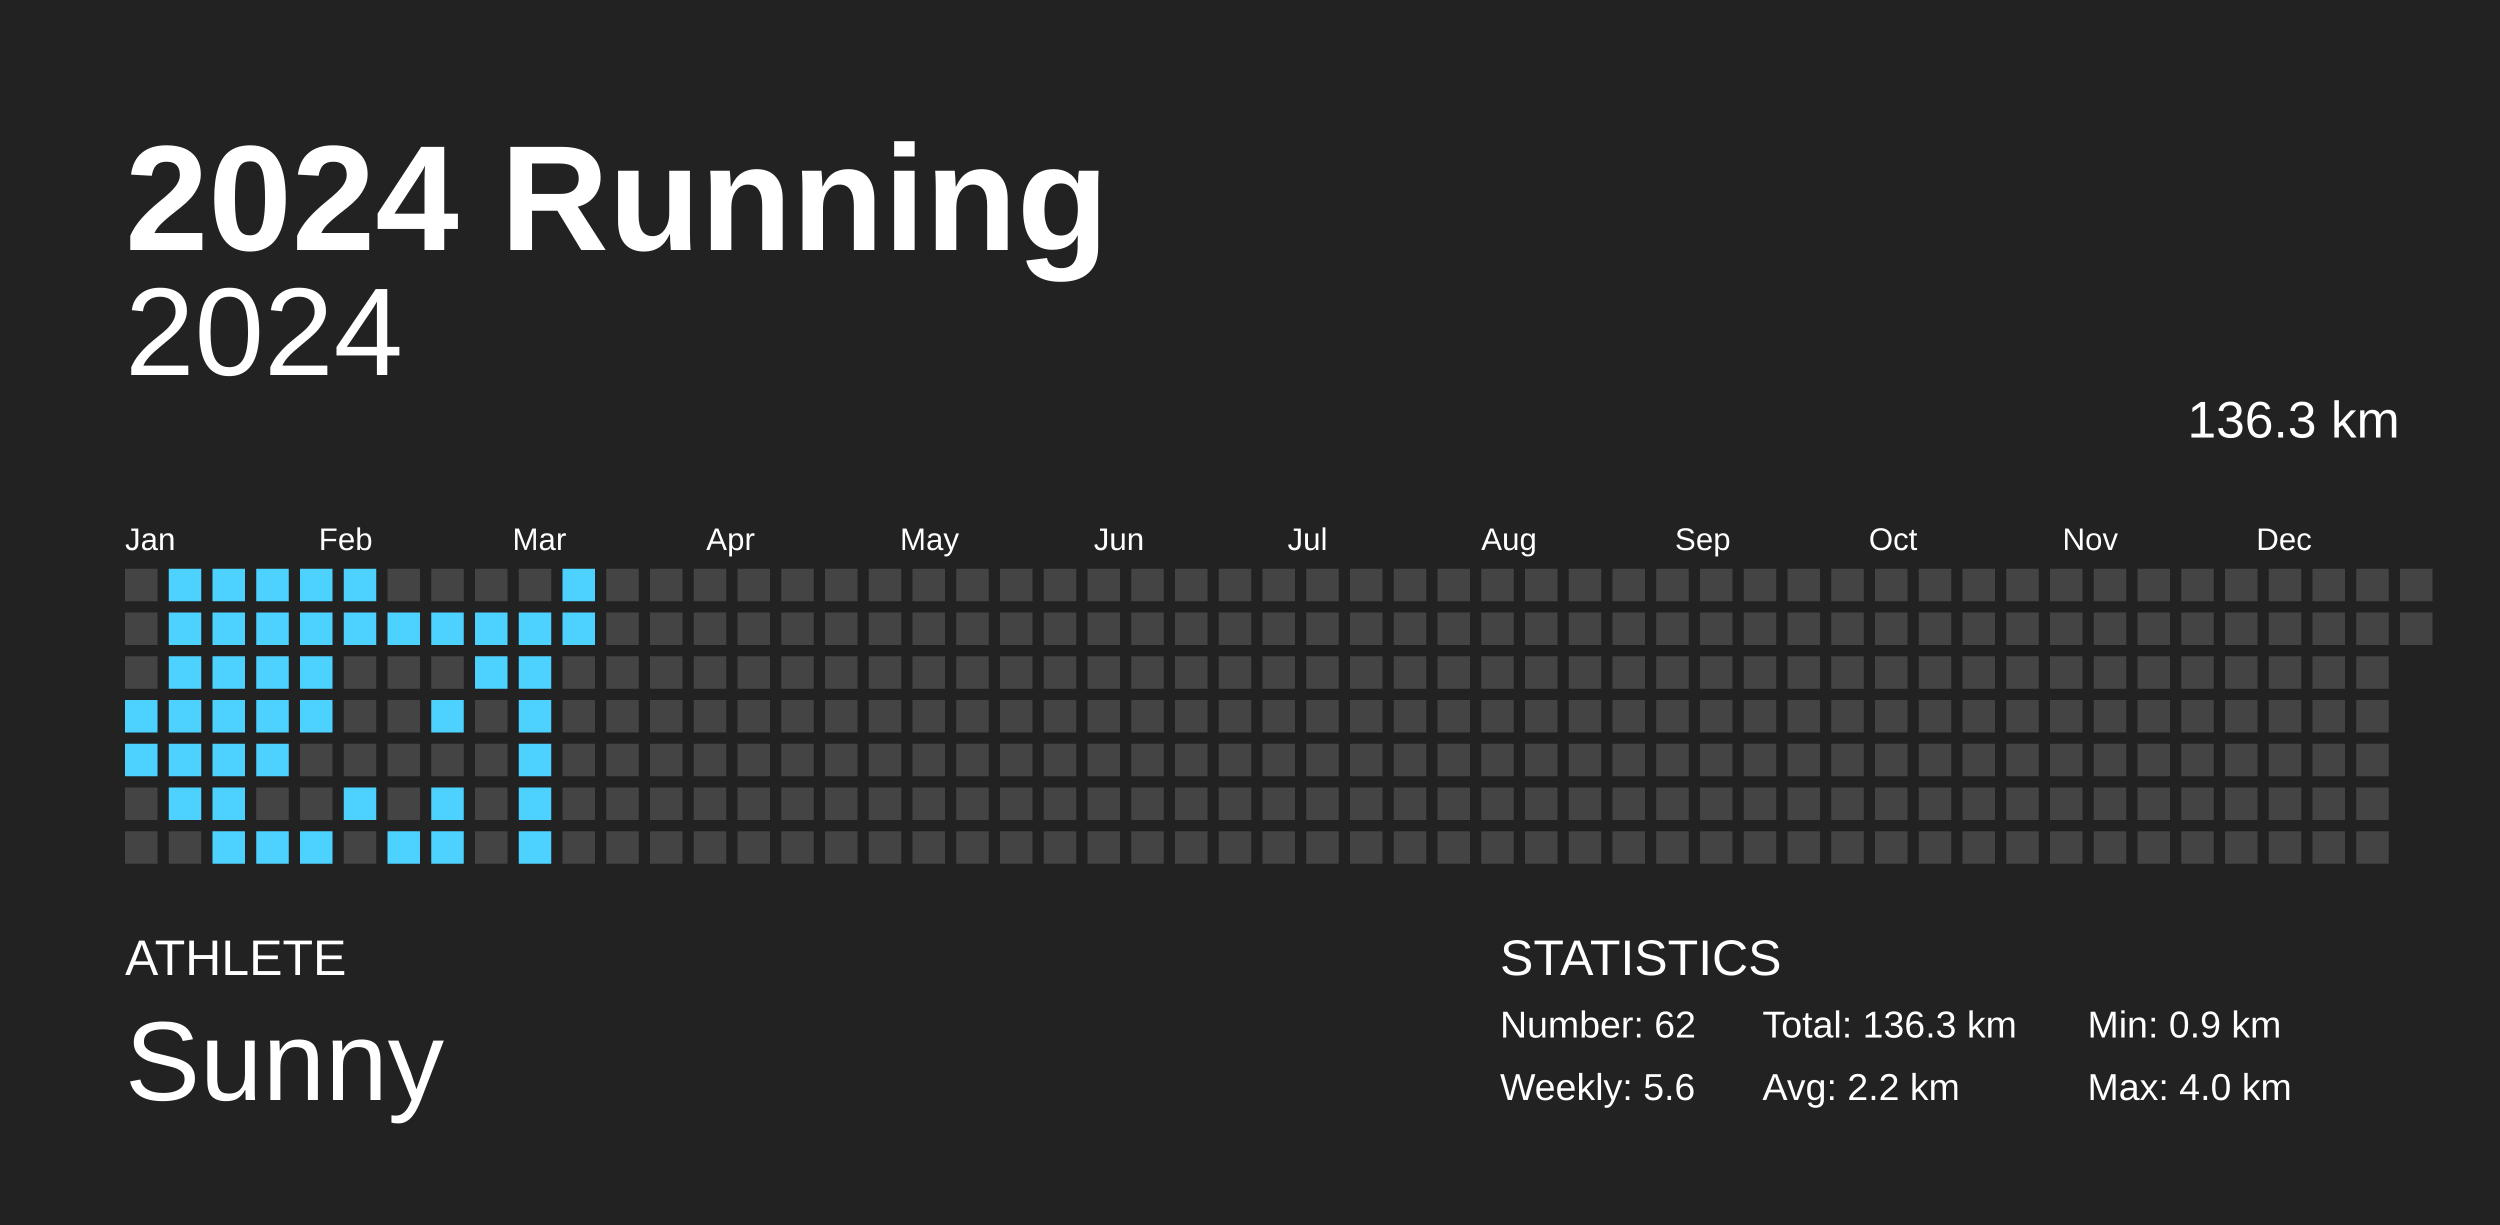
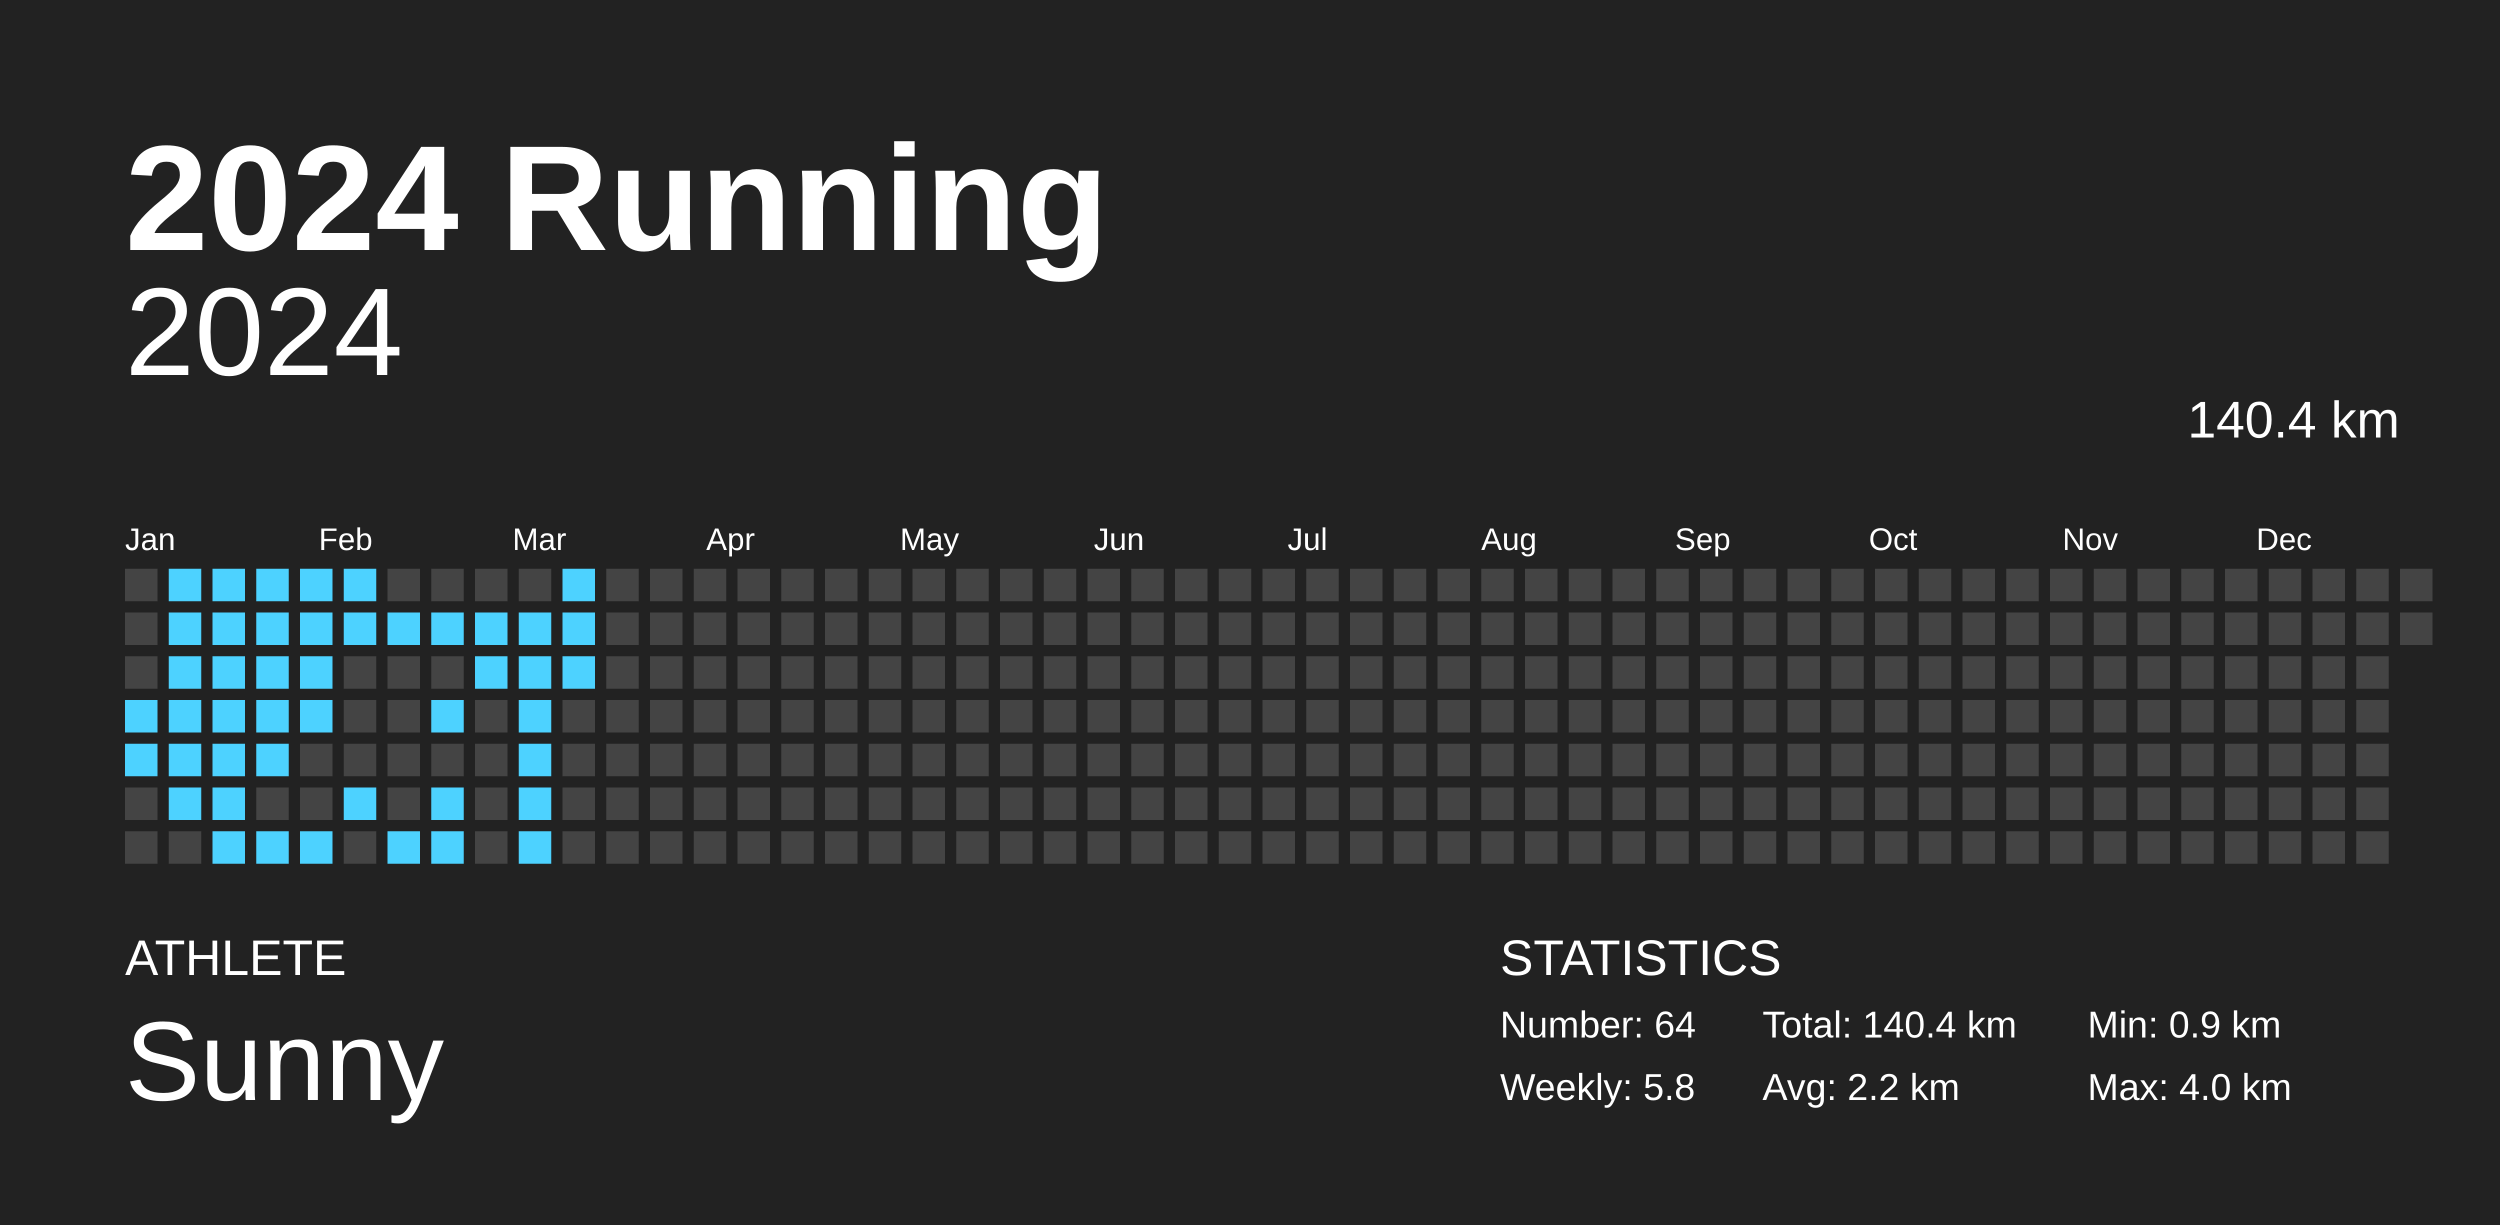
<svg xmlns="http://www.w3.org/2000/svg" baseProfile="full" height="98mm" version="1.1" viewBox="0,0,200,98" width="200mm">
  <defs />
  <rect fill="#222222" height="98" width="200" x="0" y="0" />
  <text fill="#FFFFFF" style="font-size:12px; font-family:Arial; font-weight:bold;" x="10" y="20">2024 Running</text>
  <text fill="#FFFFFF" style="font-size:4px; font-family:Arial" x="10" y="78">ATHLETE</text>
  <text fill="#FFFFFF" style="font-size:9px; font-family:Arial" x="10" y="88">Sunny</text>
  <text fill="#FFFFFF" style="font-size:4px; font-family:Arial" x="120" y="78">STATISTICS</text>
-   <text fill="#FFFFFF" style="font-size:3px; font-family:Arial" x="120" y="83">Number: 62</text>
-   <text fill="#FFFFFF" style="font-size:3px; font-family:Arial" x="120" y="88">Weekly: 5.6</text>
-   <text fill="#FFFFFF" style="font-size:3px; font-family:Arial" x="141" y="83">Total: 136.3 km</text>
+   <text fill="#FFFFFF" style="font-size:3px; font-family:Arial" x="120" y="83">Number: 64</text>
+   <text fill="#FFFFFF" style="font-size:3px; font-family:Arial" x="120" y="88">Weekly: 5.8</text>
+   <text fill="#FFFFFF" style="font-size:3px; font-family:Arial" x="141" y="83">Total: 140.4 km</text>
  <text fill="#FFFFFF" style="font-size:3px; font-family:Arial" x="141" y="88">Avg: 2.2 km</text>
  <text fill="#FFFFFF" style="font-size:3px; font-family:Arial" x="167" y="83">Min: 0.9 km</text>
  <text fill="#FFFFFF" style="font-size:3px; font-family:Arial" x="167" y="88">Max: 4.0 km</text>
  <text alignment-baseline="hanging" fill="#FFFFFF" style="font-size:10.0px; font-family:Arial;" x="10" y="30">2024</text>
-   <text alignment-baseline="hanging" fill="#FFFFFF" style="font-size:4.125px; font-family:Arial;" x="175" y="35">136.3 km</text>
+   <text alignment-baseline="hanging" fill="#FFFFFF" style="font-size:4.125px; font-family:Arial;" x="175" y="35">140.4 km</text>
  <text fill="#FFFFFF" style="font-size:2.5px; font-family:Arial" x="10.0" y="44">Jan</text>
  <text fill="#FFFFFF" style="font-size:2.5px; font-family:Arial" x="25.5" y="44">Feb</text>
  <text fill="#FFFFFF" style="font-size:2.5px; font-family:Arial" x="41.0" y="44">Mar</text>
  <text fill="#FFFFFF" style="font-size:2.5px; font-family:Arial" x="56.5" y="44">Apr</text>
  <text fill="#FFFFFF" style="font-size:2.5px; font-family:Arial" x="72.0" y="44">May</text>
  <text fill="#FFFFFF" style="font-size:2.5px; font-family:Arial" x="87.5" y="44">Jun</text>
  <text fill="#FFFFFF" style="font-size:2.5px; font-family:Arial" x="103.0" y="44">Jul</text>
  <text fill="#FFFFFF" style="font-size:2.5px; font-family:Arial" x="118.5" y="44">Aug</text>
  <text fill="#FFFFFF" style="font-size:2.5px; font-family:Arial" x="134.0" y="44">Sep</text>
  <text fill="#FFFFFF" style="font-size:2.5px; font-family:Arial" x="149.5" y="44">Oct</text>
  <text fill="#FFFFFF" style="font-size:2.5px; font-family:Arial" x="165.0" y="44">Nov</text>
  <text fill="#FFFFFF" style="font-size:2.5px; font-family:Arial" x="180.5" y="44">Dec</text>
  <rect fill="#444444" height="2.6" width="2.6" x="10.0" y="45.5" />
  <rect fill="#444444" height="2.6" width="2.6" x="10.0" y="49.0" />
  <rect fill="#444444" height="2.6" width="2.6" x="10.0" y="52.5" />
  <rect fill="#4dd2ff" height="2.6" width="2.6" x="10.0" y="56.0" />
  <rect fill="#4dd2ff" height="2.6" width="2.6" x="10.0" y="59.5" />
  <rect fill="#444444" height="2.6" width="2.6" x="10.0" y="63.0" />
  <rect fill="#444444" height="2.6" width="2.6" x="10.0" y="66.5" />
  <rect fill="#4dd2ff" height="2.6" width="2.6" x="13.5" y="45.5" />
  <rect fill="#4dd2ff" height="2.6" width="2.6" x="13.5" y="49.0" />
  <rect fill="#4dd2ff" height="2.6" width="2.6" x="13.5" y="52.5" />
  <rect fill="#4dd2ff" height="2.6" width="2.6" x="13.5" y="56.0" />
  <rect fill="#4dd2ff" height="2.6" width="2.6" x="13.5" y="59.5" />
  <rect fill="#4dd2ff" height="2.6" width="2.6" x="13.5" y="63.0" />
  <rect fill="#444444" height="2.6" width="2.6" x="13.5" y="66.5" />
  <rect fill="#4dd2ff" height="2.6" width="2.6" x="17.0" y="45.5" />
  <rect fill="#4dd2ff" height="2.6" width="2.6" x="17.0" y="49.0" />
  <rect fill="#4dd2ff" height="2.6" width="2.6" x="17.0" y="52.5" />
  <rect fill="#4dd2ff" height="2.6" width="2.6" x="17.0" y="56.0" />
  <rect fill="#4dd2ff" height="2.6" width="2.6" x="17.0" y="59.5" />
  <rect fill="#4dd2ff" height="2.6" width="2.6" x="17.0" y="63.0" />
  <rect fill="#4dd2ff" height="2.6" width="2.6" x="17.0" y="66.5" />
  <rect fill="#4dd2ff" height="2.6" width="2.6" x="20.5" y="45.5" />
  <rect fill="#4dd2ff" height="2.6" width="2.6" x="20.5" y="49.0" />
  <rect fill="#4dd2ff" height="2.6" width="2.6" x="20.5" y="52.5" />
  <rect fill="#4dd2ff" height="2.6" width="2.6" x="20.5" y="56.0" />
  <rect fill="#4dd2ff" height="2.6" width="2.6" x="20.5" y="59.5" />
  <rect fill="#444444" height="2.6" width="2.6" x="20.5" y="63.0" />
  <rect fill="#4dd2ff" height="2.6" width="2.6" x="20.5" y="66.5" />
  <rect fill="#4dd2ff" height="2.6" width="2.6" x="24.0" y="45.5" />
  <rect fill="#4dd2ff" height="2.6" width="2.6" x="24.0" y="49.0" />
  <rect fill="#4dd2ff" height="2.6" width="2.6" x="24.0" y="52.5" />
  <rect fill="#4dd2ff" height="2.6" width="2.6" x="24.0" y="56.0" />
  <rect fill="#444444" height="2.6" width="2.6" x="24.0" y="59.5" />
  <rect fill="#444444" height="2.6" width="2.6" x="24.0" y="63.0" />
  <rect fill="#4dd2ff" height="2.6" width="2.6" x="24.0" y="66.5" />
  <rect fill="#4dd2ff" height="2.6" width="2.6" x="27.5" y="45.5" />
  <rect fill="#4dd2ff" height="2.6" width="2.6" x="27.5" y="49.0" />
  <rect fill="#444444" height="2.6" width="2.6" x="27.5" y="52.5" />
  <rect fill="#444444" height="2.6" width="2.6" x="27.5" y="56.0" />
  <rect fill="#444444" height="2.6" width="2.6" x="27.5" y="59.5" />
  <rect fill="#4dd2ff" height="2.6" width="2.6" x="27.5" y="63.0" />
  <rect fill="#444444" height="2.6" width="2.6" x="27.5" y="66.5" />
  <rect fill="#444444" height="2.6" width="2.6" x="31.0" y="45.5" />
  <rect fill="#4dd2ff" height="2.6" width="2.6" x="31.0" y="49.0" />
  <rect fill="#444444" height="2.6" width="2.6" x="31.0" y="52.5" />
  <rect fill="#444444" height="2.6" width="2.6" x="31.0" y="56.0" />
  <rect fill="#444444" height="2.6" width="2.6" x="31.0" y="59.5" />
  <rect fill="#444444" height="2.6" width="2.6" x="31.0" y="63.0" />
  <rect fill="#4dd2ff" height="2.6" width="2.6" x="31.0" y="66.5" />
  <rect fill="#444444" height="2.6" width="2.6" x="34.5" y="45.5" />
  <rect fill="#4dd2ff" height="2.6" width="2.6" x="34.5" y="49.0" />
  <rect fill="#444444" height="2.6" width="2.6" x="34.5" y="52.5" />
  <rect fill="#4dd2ff" height="2.6" width="2.6" x="34.5" y="56.0" />
  <rect fill="#444444" height="2.6" width="2.6" x="34.5" y="59.5" />
  <rect fill="#4dd2ff" height="2.6" width="2.6" x="34.5" y="63.0" />
  <rect fill="#4dd2ff" height="2.6" width="2.6" x="34.5" y="66.5" />
  <rect fill="#444444" height="2.6" width="2.6" x="38.0" y="45.5" />
  <rect fill="#4dd2ff" height="2.6" width="2.6" x="38.0" y="49.0" />
  <rect fill="#4dd2ff" height="2.6" width="2.6" x="38.0" y="52.5" />
  <rect fill="#444444" height="2.6" width="2.6" x="38.0" y="56.0" />
  <rect fill="#444444" height="2.6" width="2.6" x="38.0" y="59.5" />
  <rect fill="#444444" height="2.6" width="2.6" x="38.0" y="63.0" />
  <rect fill="#444444" height="2.6" width="2.6" x="38.0" y="66.5" />
  <rect fill="#444444" height="2.6" width="2.6" x="41.5" y="45.5" />
  <rect fill="#4dd2ff" height="2.6" width="2.6" x="41.5" y="49.0" />
  <rect fill="#4dd2ff" height="2.6" width="2.6" x="41.5" y="52.5" />
  <rect fill="#4dd2ff" height="2.6" width="2.6" x="41.5" y="56.0" />
  <rect fill="#4dd2ff" height="2.6" width="2.6" x="41.5" y="59.5" />
  <rect fill="#4dd2ff" height="2.6" width="2.6" x="41.5" y="63.0" />
  <rect fill="#4dd2ff" height="2.6" width="2.6" x="41.5" y="66.5" />
  <rect fill="#4dd2ff" height="2.6" width="2.6" x="45.0" y="45.5" />
  <rect fill="#4dd2ff" height="2.6" width="2.6" x="45.0" y="49.0" />
-   <rect fill="#444444" height="2.6" width="2.6" x="45.0" y="52.5" />
+   <rect fill="#4dd2ff" height="2.6" width="2.6" x="45.0" y="52.5" />
  <rect fill="#444444" height="2.6" width="2.6" x="45.0" y="56.0" />
  <rect fill="#444444" height="2.6" width="2.6" x="45.0" y="59.5" />
  <rect fill="#444444" height="2.6" width="2.6" x="45.0" y="63.0" />
  <rect fill="#444444" height="2.6" width="2.6" x="45.0" y="66.5" />
  <rect fill="#444444" height="2.6" width="2.6" x="48.5" y="45.5" />
  <rect fill="#444444" height="2.6" width="2.6" x="48.5" y="49.0" />
  <rect fill="#444444" height="2.6" width="2.6" x="48.5" y="52.5" />
  <rect fill="#444444" height="2.6" width="2.6" x="48.5" y="56.0" />
  <rect fill="#444444" height="2.6" width="2.6" x="48.5" y="59.5" />
  <rect fill="#444444" height="2.6" width="2.6" x="48.5" y="63.0" />
  <rect fill="#444444" height="2.6" width="2.6" x="48.5" y="66.5" />
  <rect fill="#444444" height="2.6" width="2.6" x="52.0" y="45.5" />
  <rect fill="#444444" height="2.6" width="2.6" x="52.0" y="49.0" />
  <rect fill="#444444" height="2.6" width="2.6" x="52.0" y="52.5" />
  <rect fill="#444444" height="2.6" width="2.6" x="52.0" y="56.0" />
  <rect fill="#444444" height="2.6" width="2.6" x="52.0" y="59.5" />
  <rect fill="#444444" height="2.6" width="2.6" x="52.0" y="63.0" />
  <rect fill="#444444" height="2.6" width="2.6" x="52.0" y="66.5" />
  <rect fill="#444444" height="2.6" width="2.6" x="55.5" y="45.5" />
  <rect fill="#444444" height="2.6" width="2.6" x="55.5" y="49.0" />
  <rect fill="#444444" height="2.6" width="2.6" x="55.5" y="52.5" />
  <rect fill="#444444" height="2.6" width="2.6" x="55.5" y="56.0" />
  <rect fill="#444444" height="2.6" width="2.6" x="55.5" y="59.5" />
  <rect fill="#444444" height="2.6" width="2.6" x="55.5" y="63.0" />
  <rect fill="#444444" height="2.6" width="2.6" x="55.5" y="66.5" />
  <rect fill="#444444" height="2.6" width="2.6" x="59.0" y="45.5" />
  <rect fill="#444444" height="2.6" width="2.6" x="59.0" y="49.0" />
  <rect fill="#444444" height="2.6" width="2.6" x="59.0" y="52.5" />
  <rect fill="#444444" height="2.6" width="2.6" x="59.0" y="56.0" />
  <rect fill="#444444" height="2.6" width="2.6" x="59.0" y="59.5" />
  <rect fill="#444444" height="2.6" width="2.6" x="59.0" y="63.0" />
  <rect fill="#444444" height="2.6" width="2.6" x="59.0" y="66.5" />
  <rect fill="#444444" height="2.6" width="2.6" x="62.5" y="45.5" />
  <rect fill="#444444" height="2.6" width="2.6" x="62.5" y="49.0" />
  <rect fill="#444444" height="2.6" width="2.6" x="62.5" y="52.5" />
  <rect fill="#444444" height="2.6" width="2.6" x="62.5" y="56.0" />
  <rect fill="#444444" height="2.6" width="2.6" x="62.5" y="59.5" />
  <rect fill="#444444" height="2.6" width="2.6" x="62.5" y="63.0" />
  <rect fill="#444444" height="2.6" width="2.6" x="62.5" y="66.5" />
  <rect fill="#444444" height="2.6" width="2.6" x="66.0" y="45.5" />
  <rect fill="#444444" height="2.6" width="2.6" x="66.0" y="49.0" />
  <rect fill="#444444" height="2.6" width="2.6" x="66.0" y="52.5" />
  <rect fill="#444444" height="2.6" width="2.6" x="66.0" y="56.0" />
  <rect fill="#444444" height="2.6" width="2.6" x="66.0" y="59.5" />
  <rect fill="#444444" height="2.6" width="2.6" x="66.0" y="63.0" />
  <rect fill="#444444" height="2.6" width="2.6" x="66.0" y="66.5" />
  <rect fill="#444444" height="2.6" width="2.6" x="69.5" y="45.5" />
  <rect fill="#444444" height="2.6" width="2.6" x="69.5" y="49.0" />
  <rect fill="#444444" height="2.6" width="2.6" x="69.5" y="52.5" />
  <rect fill="#444444" height="2.6" width="2.6" x="69.5" y="56.0" />
  <rect fill="#444444" height="2.6" width="2.6" x="69.5" y="59.5" />
  <rect fill="#444444" height="2.6" width="2.6" x="69.5" y="63.0" />
  <rect fill="#444444" height="2.6" width="2.6" x="69.5" y="66.5" />
  <rect fill="#444444" height="2.6" width="2.6" x="73.0" y="45.5" />
  <rect fill="#444444" height="2.6" width="2.6" x="73.0" y="49.0" />
  <rect fill="#444444" height="2.6" width="2.6" x="73.0" y="52.5" />
  <rect fill="#444444" height="2.6" width="2.6" x="73.0" y="56.0" />
  <rect fill="#444444" height="2.6" width="2.6" x="73.0" y="59.5" />
  <rect fill="#444444" height="2.6" width="2.6" x="73.0" y="63.0" />
  <rect fill="#444444" height="2.6" width="2.6" x="73.0" y="66.5" />
  <rect fill="#444444" height="2.6" width="2.6" x="76.5" y="45.5" />
  <rect fill="#444444" height="2.6" width="2.6" x="76.5" y="49.0" />
  <rect fill="#444444" height="2.6" width="2.6" x="76.5" y="52.5" />
  <rect fill="#444444" height="2.6" width="2.6" x="76.5" y="56.0" />
  <rect fill="#444444" height="2.6" width="2.6" x="76.5" y="59.5" />
  <rect fill="#444444" height="2.6" width="2.6" x="76.5" y="63.0" />
  <rect fill="#444444" height="2.6" width="2.6" x="76.5" y="66.5" />
  <rect fill="#444444" height="2.6" width="2.6" x="80.0" y="45.5" />
  <rect fill="#444444" height="2.6" width="2.6" x="80.0" y="49.0" />
  <rect fill="#444444" height="2.6" width="2.6" x="80.0" y="52.5" />
  <rect fill="#444444" height="2.6" width="2.6" x="80.0" y="56.0" />
  <rect fill="#444444" height="2.6" width="2.6" x="80.0" y="59.5" />
  <rect fill="#444444" height="2.6" width="2.6" x="80.0" y="63.0" />
  <rect fill="#444444" height="2.6" width="2.6" x="80.0" y="66.5" />
  <rect fill="#444444" height="2.6" width="2.6" x="83.5" y="45.5" />
  <rect fill="#444444" height="2.6" width="2.6" x="83.5" y="49.0" />
  <rect fill="#444444" height="2.6" width="2.6" x="83.5" y="52.5" />
  <rect fill="#444444" height="2.6" width="2.6" x="83.5" y="56.0" />
  <rect fill="#444444" height="2.6" width="2.6" x="83.5" y="59.5" />
  <rect fill="#444444" height="2.6" width="2.6" x="83.5" y="63.0" />
  <rect fill="#444444" height="2.6" width="2.6" x="83.5" y="66.5" />
  <rect fill="#444444" height="2.6" width="2.6" x="87.0" y="45.5" />
  <rect fill="#444444" height="2.6" width="2.6" x="87.0" y="49.0" />
  <rect fill="#444444" height="2.6" width="2.6" x="87.0" y="52.5" />
  <rect fill="#444444" height="2.6" width="2.6" x="87.0" y="56.0" />
  <rect fill="#444444" height="2.6" width="2.6" x="87.0" y="59.5" />
  <rect fill="#444444" height="2.6" width="2.6" x="87.0" y="63.0" />
  <rect fill="#444444" height="2.6" width="2.6" x="87.0" y="66.5" />
  <rect fill="#444444" height="2.6" width="2.6" x="90.5" y="45.5" />
  <rect fill="#444444" height="2.6" width="2.6" x="90.5" y="49.0" />
  <rect fill="#444444" height="2.6" width="2.6" x="90.5" y="52.5" />
  <rect fill="#444444" height="2.6" width="2.6" x="90.5" y="56.0" />
  <rect fill="#444444" height="2.6" width="2.6" x="90.5" y="59.5" />
  <rect fill="#444444" height="2.6" width="2.6" x="90.5" y="63.0" />
  <rect fill="#444444" height="2.6" width="2.6" x="90.5" y="66.5" />
  <rect fill="#444444" height="2.6" width="2.6" x="94.0" y="45.5" />
  <rect fill="#444444" height="2.6" width="2.6" x="94.0" y="49.0" />
  <rect fill="#444444" height="2.6" width="2.6" x="94.0" y="52.5" />
  <rect fill="#444444" height="2.6" width="2.6" x="94.0" y="56.0" />
  <rect fill="#444444" height="2.6" width="2.6" x="94.0" y="59.5" />
  <rect fill="#444444" height="2.6" width="2.6" x="94.0" y="63.0" />
  <rect fill="#444444" height="2.6" width="2.6" x="94.0" y="66.5" />
  <rect fill="#444444" height="2.6" width="2.6" x="97.5" y="45.5" />
  <rect fill="#444444" height="2.6" width="2.6" x="97.5" y="49.0" />
  <rect fill="#444444" height="2.6" width="2.6" x="97.5" y="52.5" />
  <rect fill="#444444" height="2.6" width="2.6" x="97.5" y="56.0" />
  <rect fill="#444444" height="2.6" width="2.6" x="97.5" y="59.5" />
  <rect fill="#444444" height="2.6" width="2.6" x="97.5" y="63.0" />
  <rect fill="#444444" height="2.6" width="2.6" x="97.5" y="66.5" />
  <rect fill="#444444" height="2.6" width="2.6" x="101.0" y="45.5" />
  <rect fill="#444444" height="2.6" width="2.6" x="101.0" y="49.0" />
  <rect fill="#444444" height="2.6" width="2.6" x="101.0" y="52.5" />
  <rect fill="#444444" height="2.6" width="2.6" x="101.0" y="56.0" />
  <rect fill="#444444" height="2.6" width="2.6" x="101.0" y="59.5" />
  <rect fill="#444444" height="2.6" width="2.6" x="101.0" y="63.0" />
  <rect fill="#444444" height="2.6" width="2.6" x="101.0" y="66.5" />
  <rect fill="#444444" height="2.6" width="2.6" x="104.5" y="45.5" />
  <rect fill="#444444" height="2.6" width="2.6" x="104.5" y="49.0" />
  <rect fill="#444444" height="2.6" width="2.6" x="104.5" y="52.5" />
  <rect fill="#444444" height="2.6" width="2.6" x="104.5" y="56.0" />
  <rect fill="#444444" height="2.6" width="2.6" x="104.5" y="59.5" />
  <rect fill="#444444" height="2.6" width="2.6" x="104.5" y="63.0" />
  <rect fill="#444444" height="2.6" width="2.6" x="104.5" y="66.5" />
  <rect fill="#444444" height="2.6" width="2.6" x="108.0" y="45.5" />
  <rect fill="#444444" height="2.6" width="2.6" x="108.0" y="49.0" />
  <rect fill="#444444" height="2.6" width="2.6" x="108.0" y="52.5" />
  <rect fill="#444444" height="2.6" width="2.6" x="108.0" y="56.0" />
  <rect fill="#444444" height="2.6" width="2.6" x="108.0" y="59.5" />
  <rect fill="#444444" height="2.6" width="2.6" x="108.0" y="63.0" />
  <rect fill="#444444" height="2.6" width="2.6" x="108.0" y="66.5" />
  <rect fill="#444444" height="2.6" width="2.6" x="111.5" y="45.5" />
  <rect fill="#444444" height="2.6" width="2.6" x="111.5" y="49.0" />
  <rect fill="#444444" height="2.6" width="2.6" x="111.5" y="52.5" />
  <rect fill="#444444" height="2.6" width="2.6" x="111.5" y="56.0" />
  <rect fill="#444444" height="2.6" width="2.6" x="111.5" y="59.5" />
  <rect fill="#444444" height="2.6" width="2.6" x="111.5" y="63.0" />
  <rect fill="#444444" height="2.6" width="2.6" x="111.5" y="66.5" />
  <rect fill="#444444" height="2.6" width="2.6" x="115.0" y="45.5" />
  <rect fill="#444444" height="2.6" width="2.6" x="115.0" y="49.0" />
  <rect fill="#444444" height="2.6" width="2.6" x="115.0" y="52.5" />
  <rect fill="#444444" height="2.6" width="2.6" x="115.0" y="56.0" />
  <rect fill="#444444" height="2.6" width="2.6" x="115.0" y="59.5" />
  <rect fill="#444444" height="2.6" width="2.6" x="115.0" y="63.0" />
  <rect fill="#444444" height="2.6" width="2.6" x="115.0" y="66.5" />
  <rect fill="#444444" height="2.6" width="2.6" x="118.5" y="45.5" />
  <rect fill="#444444" height="2.6" width="2.6" x="118.5" y="49.0" />
  <rect fill="#444444" height="2.6" width="2.6" x="118.5" y="52.5" />
  <rect fill="#444444" height="2.6" width="2.6" x="118.5" y="56.0" />
  <rect fill="#444444" height="2.6" width="2.6" x="118.5" y="59.5" />
  <rect fill="#444444" height="2.6" width="2.6" x="118.5" y="63.0" />
  <rect fill="#444444" height="2.6" width="2.6" x="118.5" y="66.5" />
  <rect fill="#444444" height="2.6" width="2.6" x="122.0" y="45.5" />
  <rect fill="#444444" height="2.6" width="2.6" x="122.0" y="49.0" />
  <rect fill="#444444" height="2.6" width="2.6" x="122.0" y="52.5" />
  <rect fill="#444444" height="2.6" width="2.6" x="122.0" y="56.0" />
  <rect fill="#444444" height="2.6" width="2.6" x="122.0" y="59.5" />
  <rect fill="#444444" height="2.6" width="2.6" x="122.0" y="63.0" />
  <rect fill="#444444" height="2.6" width="2.6" x="122.0" y="66.5" />
  <rect fill="#444444" height="2.6" width="2.6" x="125.5" y="45.5" />
  <rect fill="#444444" height="2.6" width="2.6" x="125.5" y="49.0" />
  <rect fill="#444444" height="2.6" width="2.6" x="125.5" y="52.5" />
  <rect fill="#444444" height="2.6" width="2.6" x="125.5" y="56.0" />
  <rect fill="#444444" height="2.6" width="2.6" x="125.5" y="59.5" />
  <rect fill="#444444" height="2.6" width="2.6" x="125.5" y="63.0" />
  <rect fill="#444444" height="2.6" width="2.6" x="125.5" y="66.5" />
  <rect fill="#444444" height="2.6" width="2.6" x="129.0" y="45.5" />
  <rect fill="#444444" height="2.6" width="2.6" x="129.0" y="49.0" />
  <rect fill="#444444" height="2.6" width="2.6" x="129.0" y="52.5" />
  <rect fill="#444444" height="2.6" width="2.6" x="129.0" y="56.0" />
  <rect fill="#444444" height="2.6" width="2.6" x="129.0" y="59.5" />
  <rect fill="#444444" height="2.6" width="2.6" x="129.0" y="63.0" />
  <rect fill="#444444" height="2.6" width="2.6" x="129.0" y="66.5" />
  <rect fill="#444444" height="2.6" width="2.6" x="132.5" y="45.5" />
  <rect fill="#444444" height="2.6" width="2.6" x="132.5" y="49.0" />
  <rect fill="#444444" height="2.6" width="2.6" x="132.5" y="52.5" />
  <rect fill="#444444" height="2.6" width="2.6" x="132.5" y="56.0" />
  <rect fill="#444444" height="2.6" width="2.6" x="132.5" y="59.5" />
  <rect fill="#444444" height="2.6" width="2.6" x="132.5" y="63.0" />
  <rect fill="#444444" height="2.6" width="2.6" x="132.5" y="66.5" />
  <rect fill="#444444" height="2.6" width="2.6" x="136.0" y="45.5" />
  <rect fill="#444444" height="2.6" width="2.6" x="136.0" y="49.0" />
  <rect fill="#444444" height="2.6" width="2.6" x="136.0" y="52.5" />
  <rect fill="#444444" height="2.6" width="2.6" x="136.0" y="56.0" />
  <rect fill="#444444" height="2.6" width="2.6" x="136.0" y="59.5" />
  <rect fill="#444444" height="2.6" width="2.6" x="136.0" y="63.0" />
  <rect fill="#444444" height="2.6" width="2.6" x="136.0" y="66.5" />
  <rect fill="#444444" height="2.6" width="2.6" x="139.5" y="45.5" />
  <rect fill="#444444" height="2.6" width="2.6" x="139.5" y="49.0" />
  <rect fill="#444444" height="2.6" width="2.6" x="139.5" y="52.5" />
  <rect fill="#444444" height="2.6" width="2.6" x="139.5" y="56.0" />
  <rect fill="#444444" height="2.6" width="2.6" x="139.5" y="59.5" />
  <rect fill="#444444" height="2.6" width="2.6" x="139.5" y="63.0" />
  <rect fill="#444444" height="2.6" width="2.6" x="139.5" y="66.5" />
  <rect fill="#444444" height="2.6" width="2.6" x="143.0" y="45.5" />
  <rect fill="#444444" height="2.6" width="2.6" x="143.0" y="49.0" />
  <rect fill="#444444" height="2.6" width="2.6" x="143.0" y="52.5" />
  <rect fill="#444444" height="2.6" width="2.6" x="143.0" y="56.0" />
  <rect fill="#444444" height="2.6" width="2.6" x="143.0" y="59.5" />
  <rect fill="#444444" height="2.6" width="2.6" x="143.0" y="63.0" />
  <rect fill="#444444" height="2.6" width="2.6" x="143.0" y="66.5" />
  <rect fill="#444444" height="2.6" width="2.6" x="146.5" y="45.5" />
  <rect fill="#444444" height="2.6" width="2.6" x="146.5" y="49.0" />
  <rect fill="#444444" height="2.6" width="2.6" x="146.5" y="52.5" />
  <rect fill="#444444" height="2.6" width="2.6" x="146.5" y="56.0" />
  <rect fill="#444444" height="2.6" width="2.6" x="146.5" y="59.5" />
  <rect fill="#444444" height="2.6" width="2.6" x="146.5" y="63.0" />
  <rect fill="#444444" height="2.6" width="2.6" x="146.5" y="66.5" />
  <rect fill="#444444" height="2.6" width="2.6" x="150.0" y="45.5" />
  <rect fill="#444444" height="2.6" width="2.6" x="150.0" y="49.0" />
  <rect fill="#444444" height="2.6" width="2.6" x="150.0" y="52.5" />
  <rect fill="#444444" height="2.6" width="2.6" x="150.0" y="56.0" />
  <rect fill="#444444" height="2.6" width="2.6" x="150.0" y="59.5" />
  <rect fill="#444444" height="2.6" width="2.6" x="150.0" y="63.0" />
  <rect fill="#444444" height="2.6" width="2.6" x="150.0" y="66.5" />
  <rect fill="#444444" height="2.6" width="2.6" x="153.5" y="45.5" />
  <rect fill="#444444" height="2.6" width="2.6" x="153.5" y="49.0" />
  <rect fill="#444444" height="2.6" width="2.6" x="153.5" y="52.5" />
  <rect fill="#444444" height="2.6" width="2.6" x="153.5" y="56.0" />
  <rect fill="#444444" height="2.6" width="2.6" x="153.5" y="59.5" />
  <rect fill="#444444" height="2.6" width="2.6" x="153.5" y="63.0" />
  <rect fill="#444444" height="2.6" width="2.6" x="153.5" y="66.5" />
  <rect fill="#444444" height="2.6" width="2.6" x="157.0" y="45.5" />
  <rect fill="#444444" height="2.6" width="2.6" x="157.0" y="49.0" />
  <rect fill="#444444" height="2.6" width="2.6" x="157.0" y="52.5" />
  <rect fill="#444444" height="2.6" width="2.6" x="157.0" y="56.0" />
  <rect fill="#444444" height="2.6" width="2.6" x="157.0" y="59.5" />
  <rect fill="#444444" height="2.6" width="2.6" x="157.0" y="63.0" />
  <rect fill="#444444" height="2.6" width="2.6" x="157.0" y="66.5" />
  <rect fill="#444444" height="2.6" width="2.6" x="160.5" y="45.5" />
  <rect fill="#444444" height="2.6" width="2.6" x="160.5" y="49.0" />
  <rect fill="#444444" height="2.6" width="2.6" x="160.5" y="52.5" />
  <rect fill="#444444" height="2.6" width="2.6" x="160.5" y="56.0" />
  <rect fill="#444444" height="2.6" width="2.6" x="160.5" y="59.5" />
  <rect fill="#444444" height="2.6" width="2.6" x="160.5" y="63.0" />
  <rect fill="#444444" height="2.6" width="2.6" x="160.5" y="66.5" />
  <rect fill="#444444" height="2.6" width="2.6" x="164.0" y="45.5" />
  <rect fill="#444444" height="2.6" width="2.6" x="164.0" y="49.0" />
  <rect fill="#444444" height="2.6" width="2.6" x="164.0" y="52.5" />
  <rect fill="#444444" height="2.6" width="2.6" x="164.0" y="56.0" />
  <rect fill="#444444" height="2.6" width="2.6" x="164.0" y="59.5" />
  <rect fill="#444444" height="2.6" width="2.6" x="164.0" y="63.0" />
  <rect fill="#444444" height="2.6" width="2.6" x="164.0" y="66.5" />
  <rect fill="#444444" height="2.6" width="2.6" x="167.5" y="45.5" />
  <rect fill="#444444" height="2.6" width="2.6" x="167.5" y="49.0" />
  <rect fill="#444444" height="2.6" width="2.6" x="167.5" y="52.5" />
  <rect fill="#444444" height="2.6" width="2.6" x="167.5" y="56.0" />
  <rect fill="#444444" height="2.6" width="2.6" x="167.5" y="59.5" />
  <rect fill="#444444" height="2.6" width="2.6" x="167.5" y="63.0" />
  <rect fill="#444444" height="2.6" width="2.6" x="167.5" y="66.5" />
  <rect fill="#444444" height="2.6" width="2.6" x="171.0" y="45.5" />
  <rect fill="#444444" height="2.6" width="2.6" x="171.0" y="49.0" />
  <rect fill="#444444" height="2.6" width="2.6" x="171.0" y="52.5" />
  <rect fill="#444444" height="2.6" width="2.6" x="171.0" y="56.0" />
  <rect fill="#444444" height="2.6" width="2.6" x="171.0" y="59.5" />
  <rect fill="#444444" height="2.6" width="2.6" x="171.0" y="63.0" />
  <rect fill="#444444" height="2.6" width="2.6" x="171.0" y="66.5" />
  <rect fill="#444444" height="2.6" width="2.6" x="174.5" y="45.5" />
  <rect fill="#444444" height="2.6" width="2.6" x="174.5" y="49.0" />
  <rect fill="#444444" height="2.6" width="2.6" x="174.5" y="52.5" />
  <rect fill="#444444" height="2.6" width="2.6" x="174.5" y="56.0" />
  <rect fill="#444444" height="2.6" width="2.6" x="174.5" y="59.5" />
  <rect fill="#444444" height="2.6" width="2.6" x="174.5" y="63.0" />
  <rect fill="#444444" height="2.6" width="2.6" x="174.5" y="66.5" />
  <rect fill="#444444" height="2.6" width="2.6" x="178.0" y="45.5" />
  <rect fill="#444444" height="2.6" width="2.6" x="178.0" y="49.0" />
  <rect fill="#444444" height="2.6" width="2.6" x="178.0" y="52.5" />
  <rect fill="#444444" height="2.6" width="2.6" x="178.0" y="56.0" />
  <rect fill="#444444" height="2.6" width="2.6" x="178.0" y="59.5" />
  <rect fill="#444444" height="2.6" width="2.6" x="178.0" y="63.0" />
  <rect fill="#444444" height="2.6" width="2.6" x="178.0" y="66.5" />
  <rect fill="#444444" height="2.6" width="2.6" x="181.5" y="45.5" />
  <rect fill="#444444" height="2.6" width="2.6" x="181.5" y="49.0" />
  <rect fill="#444444" height="2.6" width="2.6" x="181.5" y="52.5" />
  <rect fill="#444444" height="2.6" width="2.6" x="181.5" y="56.0" />
  <rect fill="#444444" height="2.6" width="2.6" x="181.5" y="59.5" />
  <rect fill="#444444" height="2.6" width="2.6" x="181.5" y="63.0" />
  <rect fill="#444444" height="2.6" width="2.6" x="181.5" y="66.5" />
  <rect fill="#444444" height="2.6" width="2.6" x="185.0" y="45.5" />
  <rect fill="#444444" height="2.6" width="2.6" x="185.0" y="49.0" />
  <rect fill="#444444" height="2.6" width="2.6" x="185.0" y="52.5" />
  <rect fill="#444444" height="2.6" width="2.6" x="185.0" y="56.0" />
  <rect fill="#444444" height="2.6" width="2.6" x="185.0" y="59.5" />
  <rect fill="#444444" height="2.6" width="2.6" x="185.0" y="63.0" />
  <rect fill="#444444" height="2.6" width="2.6" x="185.0" y="66.5" />
  <rect fill="#444444" height="2.6" width="2.6" x="188.5" y="45.5" />
  <rect fill="#444444" height="2.6" width="2.6" x="188.5" y="49.0" />
  <rect fill="#444444" height="2.6" width="2.6" x="188.5" y="52.5" />
  <rect fill="#444444" height="2.6" width="2.6" x="188.5" y="56.0" />
  <rect fill="#444444" height="2.6" width="2.6" x="188.5" y="59.5" />
  <rect fill="#444444" height="2.6" width="2.6" x="188.5" y="63.0" />
  <rect fill="#444444" height="2.6" width="2.6" x="188.5" y="66.5" />
  <rect fill="#444444" height="2.6" width="2.6" x="192.0" y="45.5" />
  <rect fill="#444444" height="2.6" width="2.6" x="192.0" y="49.0" />
</svg>
